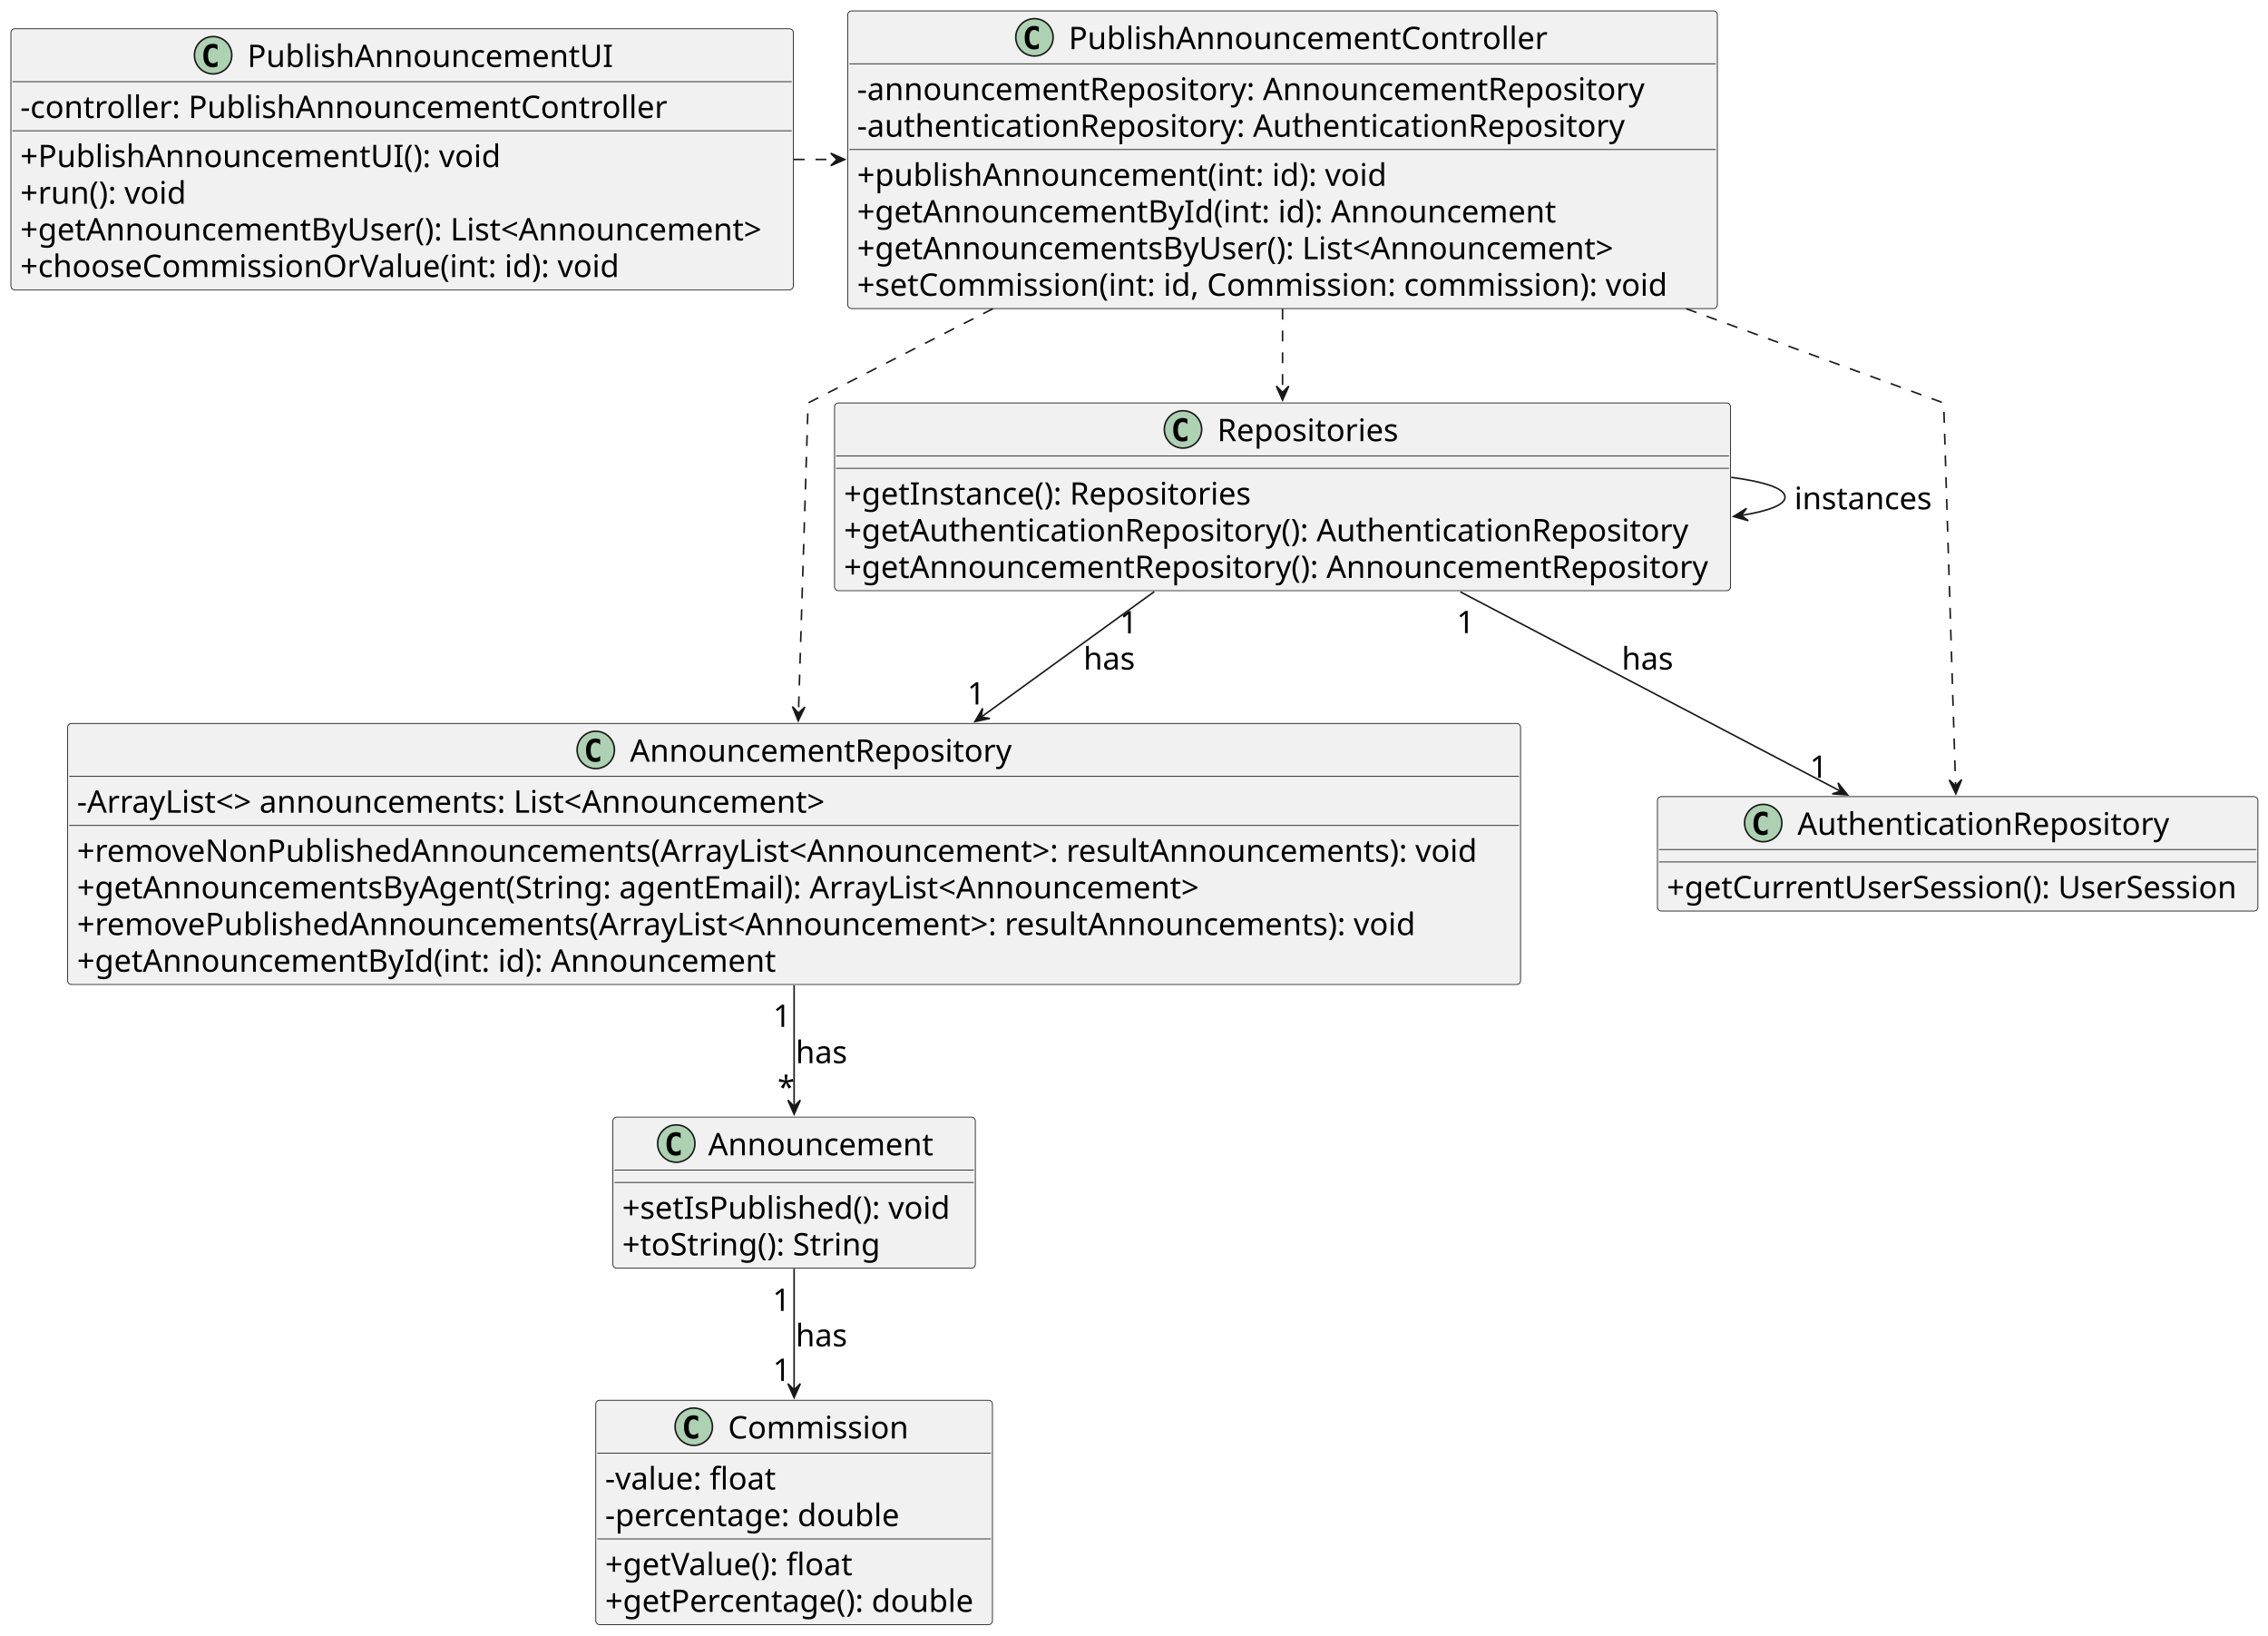
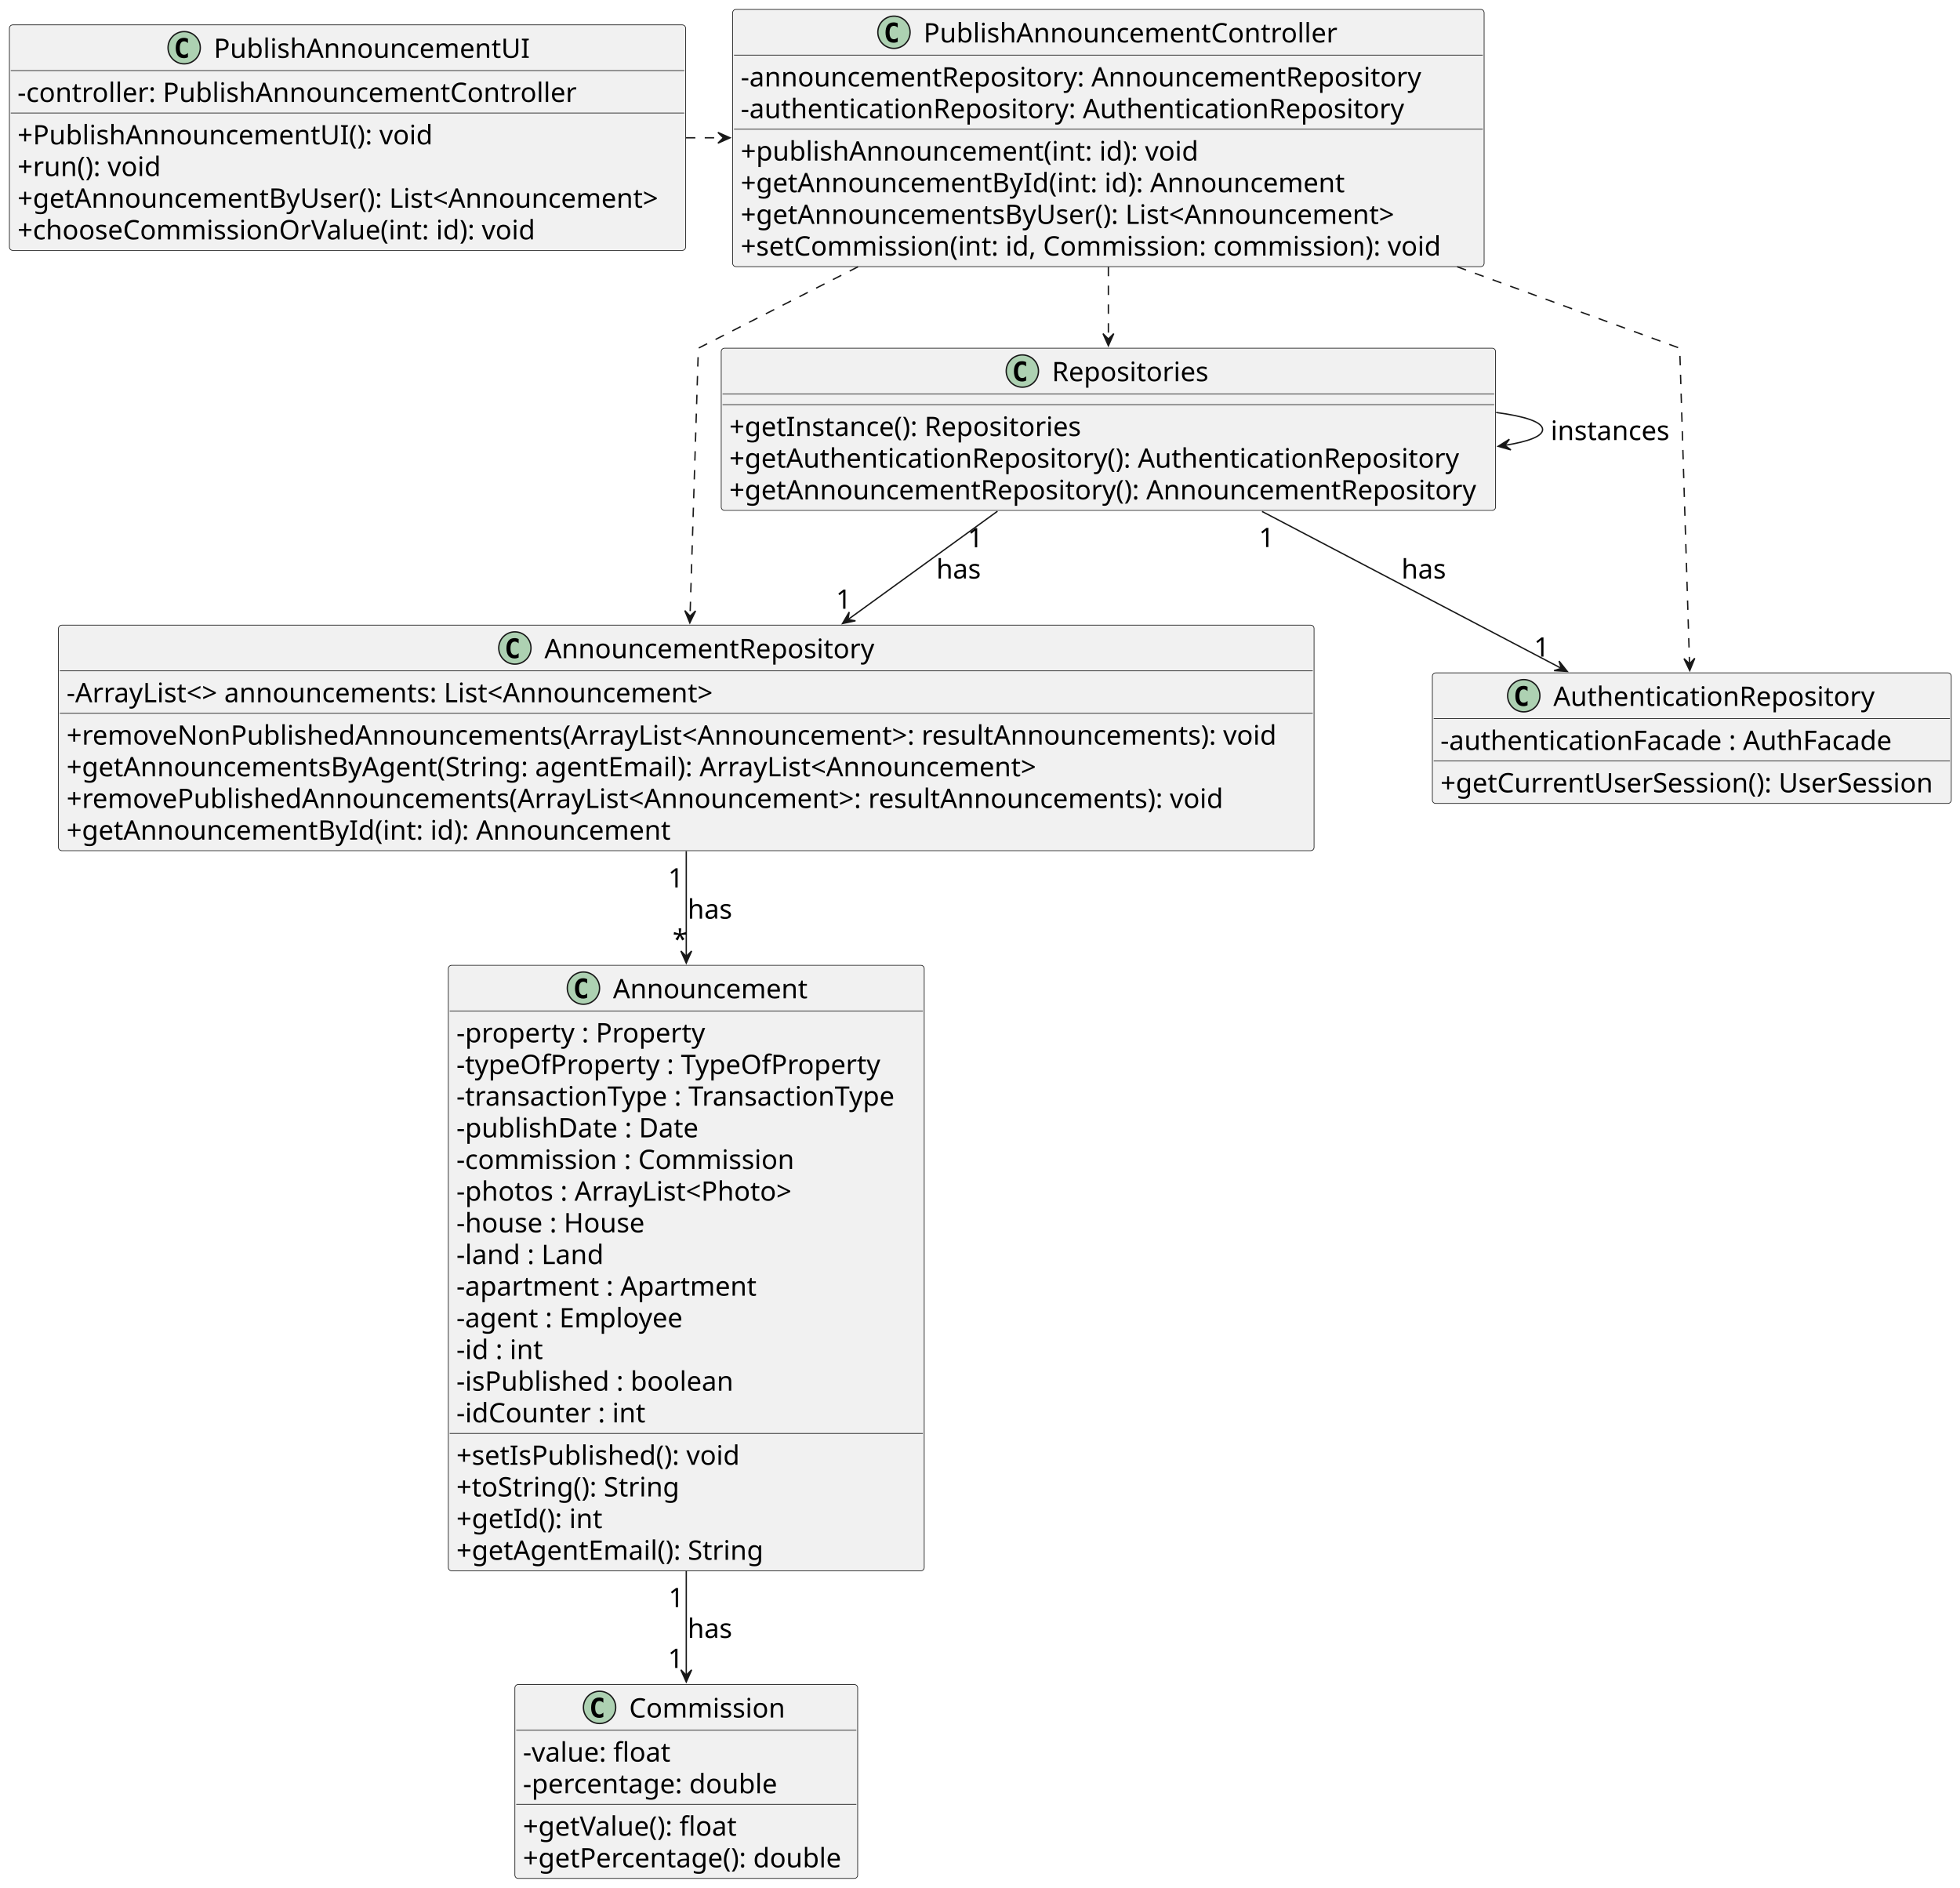
- <svg xmlns="http://www.w3.org/2000/svg" contentStyleType="text/css" height="1051px" preserveAspectRatio="none" style="width:1458px;height:1051px;background:#FFFFFF;" version="1.1" viewBox="0 0 1458 1051" width="1458px" zoomAndPan="magnify">
+ <svg xmlns="http://www.w3.org/2000/svg" contentStyleType="text/css" height="1404px" preserveAspectRatio="none" style="width:1458px;height:1404px;background:#FFFFFF;" version="1.1" viewBox="0 0 1458 1404" width="1458px" zoomAndPan="magnify">
  <defs />
  <g>
    <g id="elem_Announcement">
-       <rect codeLine="11" fill="#F1F1F1" height="97.109" id="Announcement" rx="2.5" ry="2.5" style="stroke:#181818;stroke-width:0.5;" width="233" x="394" y="718" />
-       <ellipse cx="434.75" cy="735" fill="#ADD1B2" rx="12" ry="12" style="stroke:#181818;stroke-width:1.0;" />
-       <path d="M437.557,742.08 Q436.873,742.432 436.121,742.607 Q435.369,742.783 434.539,742.783 Q431.59,742.783 430.037,740.84 Q428.484,738.896 428.484,735.225 Q428.484,731.543 430.037,729.6 Q431.59,727.656 434.539,727.656 Q435.369,727.656 436.131,727.832 Q436.893,728.008 437.557,728.359 L437.557,731.562 Q436.815,730.879 436.116,730.562 Q435.418,730.244 434.676,730.244 Q433.094,730.244 432.288,731.499 Q431.482,732.754 431.482,735.225 Q431.482,737.686 432.288,738.94 Q433.094,740.195 434.676,740.195 Q435.418,740.195 436.116,739.878 Q436.815,739.561 437.557,738.877 Z " fill="#000000" />
-       <text fill="#000000" font-family="sans-serif" font-size="20" lengthAdjust="spacing" textLength="144" x="455.25" y="742.559">Announcement</text>
-       <line style="stroke:#181818;stroke-width:0.5;" x1="395" x2="626" y1="752" y2="752" />
-       <line style="stroke:#181818;stroke-width:0.5;" x1="395" x2="626" y1="760" y2="760" />
-       <text fill="#000000" font-family="sans-serif" font-size="20" lengthAdjust="spacing" textLength="221" x="400" y="783.336">+setIsPublished(): void</text>
-       <text fill="#000000" font-family="sans-serif" font-size="20" lengthAdjust="spacing" textLength="173" x="400" y="806.891">+toString(): String</text>
+       <rect codeLine="11" fill="#F1F1F1" height="450.43" id="Announcement" rx="2.5" ry="2.5" style="stroke:#181818;stroke-width:0.5;" width="354" x="333.5" y="718" />
+       <ellipse cx="434" cy="735" fill="#ADD1B2" rx="12" ry="12" style="stroke:#181818;stroke-width:1.0;" />
+       <path d="M436.807,742.08 Q436.123,742.432 435.371,742.607 Q434.619,742.783 433.789,742.783 Q430.84,742.783 429.287,740.84 Q427.734,738.896 427.734,735.225 Q427.734,731.543 429.287,729.6 Q430.84,727.656 433.789,727.656 Q434.619,727.656 435.381,727.832 Q436.143,728.008 436.807,728.359 L436.807,731.562 Q436.065,730.879 435.366,730.562 Q434.668,730.244 433.926,730.244 Q432.344,730.244 431.538,731.499 Q430.732,732.754 430.732,735.225 Q430.732,737.686 431.538,738.94 Q432.344,740.195 433.926,740.195 Q434.668,740.195 435.366,739.878 Q436.065,739.561 436.807,738.877 Z " fill="#000000" />
+       <text fill="#000000" font-family="sans-serif" font-size="20" lengthAdjust="spacing" textLength="144" x="456" y="742.559">Announcement</text>
+       <line style="stroke:#181818;stroke-width:0.5;" x1="334.5" x2="686.5" y1="752" y2="752" />
+       <text fill="#000000" font-family="sans-serif" font-size="20" lengthAdjust="spacing" textLength="192" x="339.5" y="775.336">-property : Property</text>
+       <text fill="#000000" font-family="sans-serif" font-size="20" lengthAdjust="spacing" textLength="324" x="339.5" y="798.891">-typeOfProperty : TypeOfProperty</text>
+       <text fill="#000000" font-family="sans-serif" font-size="20" lengthAdjust="spacing" textLength="342" x="339.5" y="822.445">-transactionType : TransactionType</text>
+       <text fill="#000000" font-family="sans-serif" font-size="20" lengthAdjust="spacing" textLength="190" x="339.5" y="846">-publishDate : Date</text>
+       <text fill="#000000" font-family="sans-serif" font-size="20" lengthAdjust="spacing" textLength="266" x="339.5" y="869.555">-commission : Commission</text>
+       <text fill="#000000" font-family="sans-serif" font-size="20" lengthAdjust="spacing" textLength="267" x="339.5" y="893.109">-photos : ArrayList&lt;Photo&gt;</text>
+       <text fill="#000000" font-family="sans-serif" font-size="20" lengthAdjust="spacing" textLength="147" x="339.5" y="916.664">-house : House</text>
+       <text fill="#000000" font-family="sans-serif" font-size="20" lengthAdjust="spacing" textLength="119" x="339.5" y="940.219">-land : Land</text>
+       <text fill="#000000" font-family="sans-serif" font-size="20" lengthAdjust="spacing" textLength="231" x="339.5" y="963.773">-apartment : Apartment</text>
+       <text fill="#000000" font-family="sans-serif" font-size="20" lengthAdjust="spacing" textLength="176" x="339.5" y="987.328">-agent : Employee</text>
+       <text fill="#000000" font-family="sans-serif" font-size="20" lengthAdjust="spacing" textLength="74" x="339.5" y="1010.883">-id : int</text>
+       <text fill="#000000" font-family="sans-serif" font-size="20" lengthAdjust="spacing" textLength="217" x="339.5" y="1034.438">-isPublished : boolean</text>
+       <text fill="#000000" font-family="sans-serif" font-size="20" lengthAdjust="spacing" textLength="150" x="339.5" y="1057.992">-idCounter : int</text>
+       <line style="stroke:#181818;stroke-width:0.5;" x1="334.5" x2="686.5" y1="1066.211" y2="1066.211" />
+       <text fill="#000000" font-family="sans-serif" font-size="20" lengthAdjust="spacing" textLength="221" x="339.5" y="1089.547">+setIsPublished(): void</text>
+       <text fill="#000000" font-family="sans-serif" font-size="20" lengthAdjust="spacing" textLength="173" x="339.5" y="1113.102">+toString(): String</text>
+       <text fill="#000000" font-family="sans-serif" font-size="20" lengthAdjust="spacing" textLength="116" x="339.5" y="1136.656">+getId(): int</text>
+       <text fill="#000000" font-family="sans-serif" font-size="20" lengthAdjust="spacing" textLength="237" x="339.5" y="1160.211">+getAgentEmail(): String</text>
    </g>
    <g id="elem_Commission">
-       <rect codeLine="16" fill="#F1F1F1" height="144.219" id="Commission" rx="2.5" ry="2.5" style="stroke:#181818;stroke-width:0.5;" width="255" x="383" y="900" />
-       <ellipse cx="446" cy="917" fill="#ADD1B2" rx="12" ry="12" style="stroke:#181818;stroke-width:1.0;" />
-       <path d="M448.807,924.08 Q448.123,924.432 447.371,924.607 Q446.619,924.783 445.789,924.783 Q442.84,924.783 441.287,922.84 Q439.734,920.896 439.734,917.225 Q439.734,913.543 441.287,911.6 Q442.84,909.656 445.789,909.656 Q446.619,909.656 447.381,909.832 Q448.143,910.008 448.807,910.359 L448.807,913.562 Q448.065,912.879 447.366,912.562 Q446.668,912.244 445.926,912.244 Q444.344,912.244 443.538,913.499 Q442.732,914.754 442.732,917.225 Q442.732,919.686 443.538,920.94 Q444.344,922.195 445.926,922.195 Q446.668,922.195 447.366,921.878 Q448.065,921.561 448.807,920.877 Z " fill="#000000" />
-       <text fill="#000000" font-family="sans-serif" font-size="20" lengthAdjust="spacing" textLength="120" x="468" y="924.559">Commission</text>
-       <line style="stroke:#181818;stroke-width:0.5;" x1="384" x2="637" y1="934" y2="934" />
-       <text fill="#000000" font-family="sans-serif" font-size="20" lengthAdjust="spacing" textLength="117" x="389" y="957.336">-value: float</text>
-       <text fill="#000000" font-family="sans-serif" font-size="20" lengthAdjust="spacing" textLength="197" x="389" y="980.891">-percentage: double</text>
-       <line style="stroke:#181818;stroke-width:0.5;" x1="384" x2="637" y1="989.109" y2="989.109" />
-       <text fill="#000000" font-family="sans-serif" font-size="20" lengthAdjust="spacing" textLength="168" x="389" y="1012.445">+getValue(): float</text>
-       <text fill="#000000" font-family="sans-serif" font-size="20" lengthAdjust="spacing" textLength="243" x="389" y="1036">+getPercentage(): double</text>
+       <rect codeLine="31" fill="#F1F1F1" height="144.219" id="Commission" rx="2.5" ry="2.5" style="stroke:#181818;stroke-width:0.5;" width="255" x="383" y="1253" />
+       <ellipse cx="446" cy="1270" fill="#ADD1B2" rx="12" ry="12" style="stroke:#181818;stroke-width:1.0;" />
+       <path d="M448.807,1277.08 Q448.123,1277.432 447.371,1277.607 Q446.619,1277.783 445.789,1277.783 Q442.84,1277.783 441.287,1275.84 Q439.734,1273.897 439.734,1270.225 Q439.734,1266.543 441.287,1264.6 Q442.84,1262.656 445.789,1262.656 Q446.619,1262.656 447.381,1262.832 Q448.143,1263.008 448.807,1263.359 L448.807,1266.562 Q448.065,1265.879 447.366,1265.562 Q446.668,1265.244 445.926,1265.244 Q444.344,1265.244 443.538,1266.499 Q442.732,1267.754 442.732,1270.225 Q442.732,1272.686 443.538,1273.94 Q444.344,1275.195 445.926,1275.195 Q446.668,1275.195 447.366,1274.878 Q448.065,1274.561 448.807,1273.877 Z " fill="#000000" />
+       <text fill="#000000" font-family="sans-serif" font-size="20" lengthAdjust="spacing" textLength="120" x="468" y="1277.559">Commission</text>
+       <line style="stroke:#181818;stroke-width:0.5;" x1="384" x2="637" y1="1287" y2="1287" />
+       <text fill="#000000" font-family="sans-serif" font-size="20" lengthAdjust="spacing" textLength="117" x="389" y="1310.336">-value: float</text>
+       <text fill="#000000" font-family="sans-serif" font-size="20" lengthAdjust="spacing" textLength="197" x="389" y="1333.891">-percentage: double</text>
+       <line style="stroke:#181818;stroke-width:0.5;" x1="384" x2="637" y1="1342.109" y2="1342.109" />
+       <text fill="#000000" font-family="sans-serif" font-size="20" lengthAdjust="spacing" textLength="168" x="389" y="1365.445">+getValue(): float</text>
+       <text fill="#000000" font-family="sans-serif" font-size="20" lengthAdjust="spacing" textLength="243" x="389" y="1389">+getPercentage(): double</text>
    </g>
    <g id="elem_AnnouncementRepository">
-       <rect codeLine="24" fill="#F1F1F1" height="167.773" id="AnnouncementRepository" rx="2.5" ry="2.5" style="stroke:#181818;stroke-width:0.5;" width="934" x="43.5" y="465" />
+       <rect codeLine="39" fill="#F1F1F1" height="167.773" id="AnnouncementRepository" rx="2.5" ry="2.5" style="stroke:#181818;stroke-width:0.5;" width="934" x="43.5" y="465" />
      <ellipse cx="383" cy="482" fill="#ADD1B2" rx="12" ry="12" style="stroke:#181818;stroke-width:1.0;" />
      <path d="M385.807,489.08 Q385.123,489.432 384.371,489.607 Q383.619,489.783 382.789,489.783 Q379.84,489.783 378.287,487.84 Q376.734,485.897 376.734,482.225 Q376.734,478.543 378.287,476.6 Q379.84,474.656 382.789,474.656 Q383.619,474.656 384.381,474.832 Q385.143,475.008 385.807,475.359 L385.807,478.562 Q385.065,477.879 384.366,477.562 Q383.668,477.244 382.926,477.244 Q381.344,477.244 380.538,478.499 Q379.732,479.754 379.732,482.225 Q379.732,484.685 380.538,485.94 Q381.344,487.195 382.926,487.195 Q383.668,487.195 384.366,486.878 Q385.065,486.56 385.807,485.877 Z " fill="#000000" />
      <text fill="#000000" font-family="sans-serif" font-size="20" lengthAdjust="spacing" textLength="246" x="405" y="489.559">AnnouncementRepository</text>
      <line style="stroke:#181818;stroke-width:0.5;" x1="44.5" x2="976.5" y1="499" y2="499" />
      <text fill="#000000" font-family="sans-serif" font-size="20" lengthAdjust="spacing" textLength="508" x="49.5" y="522.336">-ArrayList&lt;&gt; announcements: List&lt;Announcement&gt;</text>
      <line style="stroke:#181818;stroke-width:0.5;" x1="44.5" x2="976.5" y1="530.555" y2="530.555" />
      <text fill="#000000" font-family="sans-serif" font-size="20" lengthAdjust="spacing" textLength="922" x="49.5" y="553.891">+removeNonPublishedAnnouncements(ArrayList&lt;Announcement&gt;: resultAnnouncements): void</text>
      <text fill="#000000" font-family="sans-serif" font-size="20" lengthAdjust="spacing" textLength="739" x="49.5" y="577.445">+getAnnouncementsByAgent(String: agentEmail): ArrayList&lt;Announcement&gt;</text>
      <text fill="#000000" font-family="sans-serif" font-size="20" lengthAdjust="spacing" textLength="883" x="49.5" y="601">+removePublishedAnnouncements(ArrayList&lt;Announcement&gt;: resultAnnouncements): void</text>
      <text fill="#000000" font-family="sans-serif" font-size="20" lengthAdjust="spacing" textLength="457" x="49.5" y="624.555">+getAnnouncementById(int: id): Announcement</text>
    </g>
    <g id="elem_AuthenticationRepository">
-       <rect codeLine="34" fill="#F1F1F1" height="73.555" id="AuthenticationRepository" rx="2.5" ry="2.5" style="stroke:#181818;stroke-width:0.5;" width="386" x="1065.5" y="512" />
-       <ellipse cx="1133.5" cy="529" fill="#ADD1B2" rx="12" ry="12" style="stroke:#181818;stroke-width:1.0;" />
-       <path d="M1136.307,536.08 Q1135.623,536.432 1134.871,536.607 Q1134.119,536.783 1133.289,536.783 Q1130.34,536.783 1128.787,534.84 Q1127.234,532.896 1127.234,529.225 Q1127.234,525.543 1128.787,523.6 Q1130.34,521.656 1133.289,521.656 Q1134.119,521.656 1134.881,521.832 Q1135.643,522.008 1136.307,522.359 L1136.307,525.562 Q1135.564,524.879 1134.866,524.562 Q1134.168,524.244 1133.426,524.244 Q1131.844,524.244 1131.038,525.499 Q1130.232,526.754 1130.232,529.225 Q1130.232,531.686 1131.038,532.94 Q1131.844,534.195 1133.426,534.195 Q1134.168,534.195 1134.866,533.878 Q1135.564,533.561 1136.307,532.877 Z " fill="#000000" />
-       <text fill="#000000" font-family="sans-serif" font-size="20" lengthAdjust="spacing" textLength="241" x="1155.5" y="536.559">AuthenticationRepository</text>
-       <line style="stroke:#181818;stroke-width:0.5;" x1="1066.5" x2="1450.5" y1="546" y2="546" />
-       <line style="stroke:#181818;stroke-width:0.5;" x1="1066.5" x2="1450.5" y1="554" y2="554" />
-       <text fill="#000000" font-family="sans-serif" font-size="20" lengthAdjust="spacing" textLength="374" x="1071.5" y="577.336">+getCurrentUserSession(): UserSession</text>
+       <rect codeLine="49" fill="#F1F1F1" height="97.109" id="AuthenticationRepository" rx="2.5" ry="2.5" style="stroke:#181818;stroke-width:0.5;" width="386" x="1065.5" y="500.5" />
+       <ellipse cx="1133.5" cy="517.5" fill="#ADD1B2" rx="12" ry="12" style="stroke:#181818;stroke-width:1.0;" />
+       <path d="M1136.307,524.58 Q1135.623,524.932 1134.871,525.107 Q1134.119,525.283 1133.289,525.283 Q1130.34,525.283 1128.787,523.34 Q1127.234,521.396 1127.234,517.725 Q1127.234,514.043 1128.787,512.1 Q1130.34,510.156 1133.289,510.156 Q1134.119,510.156 1134.881,510.332 Q1135.643,510.508 1136.307,510.859 L1136.307,514.062 Q1135.564,513.379 1134.866,513.062 Q1134.168,512.744 1133.426,512.744 Q1131.844,512.744 1131.038,513.999 Q1130.232,515.254 1130.232,517.725 Q1130.232,520.186 1131.038,521.44 Q1131.844,522.695 1133.426,522.695 Q1134.168,522.695 1134.866,522.378 Q1135.564,522.061 1136.307,521.377 Z " fill="#000000" />
+       <text fill="#000000" font-family="sans-serif" font-size="20" lengthAdjust="spacing" textLength="241" x="1155.5" y="525.059">AuthenticationRepository</text>
+       <line style="stroke:#181818;stroke-width:0.5;" x1="1066.5" x2="1450.5" y1="534.5" y2="534.5" />
+       <text fill="#000000" font-family="sans-serif" font-size="20" lengthAdjust="spacing" textLength="345" x="1071.5" y="557.836">-authenticationFacade : AuthFacade</text>
+       <line style="stroke:#181818;stroke-width:0.5;" x1="1066.5" x2="1450.5" y1="566.055" y2="566.055" />
+       <text fill="#000000" font-family="sans-serif" font-size="20" lengthAdjust="spacing" textLength="374" x="1071.5" y="589.391">+getCurrentUserSession(): UserSession</text>
    </g>
    <g id="elem_Repositories">
-       <rect codeLine="40" fill="#F1F1F1" height="120.664" id="Repositories" rx="2.5" ry="2.5" style="stroke:#181818;stroke-width:0.5;" width="576" x="536.5" y="259" />
+       <rect codeLine="56" fill="#F1F1F1" height="120.664" id="Repositories" rx="2.5" ry="2.5" style="stroke:#181818;stroke-width:0.5;" width="576" x="536.5" y="259" />
      <ellipse cx="760.5" cy="276" fill="#ADD1B2" rx="12" ry="12" style="stroke:#181818;stroke-width:1.0;" />
      <path d="M763.307,283.08 Q762.623,283.432 761.871,283.607 Q761.119,283.783 760.289,283.783 Q757.34,283.783 755.787,281.84 Q754.234,279.897 754.234,276.225 Q754.234,272.543 755.787,270.6 Q757.34,268.656 760.289,268.656 Q761.119,268.656 761.881,268.832 Q762.643,269.008 763.307,269.359 L763.307,272.562 Q762.564,271.879 761.866,271.562 Q761.168,271.244 760.426,271.244 Q758.844,271.244 758.038,272.499 Q757.232,273.754 757.232,276.225 Q757.232,278.685 758.038,279.94 Q758.844,281.195 760.426,281.195 Q761.168,281.195 761.866,280.878 Q762.564,280.56 763.307,279.877 Z " fill="#000000" />
      <text fill="#000000" font-family="sans-serif" font-size="20" lengthAdjust="spacing" textLength="119" x="782.5" y="283.559">Repositories</text>
      <line style="stroke:#181818;stroke-width:0.5;" x1="537.5" x2="1111.5" y1="293" y2="293" />
      <line style="stroke:#181818;stroke-width:0.5;" x1="537.5" x2="1111.5" y1="301" y2="301" />
      <text fill="#000000" font-family="sans-serif" font-size="20" lengthAdjust="spacing" textLength="270" x="542.5" y="324.336">+getInstance(): Repositories</text>
      <text fill="#000000" font-family="sans-serif" font-size="20" lengthAdjust="spacing" textLength="554" x="542.5" y="347.891">+getAuthenticationRepository(): AuthenticationRepository</text>
      <text fill="#000000" font-family="sans-serif" font-size="20" lengthAdjust="spacing" textLength="564" x="542.5" y="371.445">+getAnnouncementRepository(): AnnouncementRepository</text>
    </g>
    <g id="elem_PublishAnnouncementController">
-       <rect codeLine="48" fill="#F1F1F1" height="191.328" id="PublishAnnouncementController" rx="2.5" ry="2.5" style="stroke:#181818;stroke-width:0.5;" width="559" x="545" y="7" />
+       <rect codeLine="64" fill="#F1F1F1" height="191.328" id="PublishAnnouncementController" rx="2.5" ry="2.5" style="stroke:#181818;stroke-width:0.5;" width="559" x="545" y="7" />
      <ellipse cx="665" cy="24" fill="#ADD1B2" rx="12" ry="12" style="stroke:#181818;stroke-width:1.0;" />
      <path d="M667.807,31.08 Q667.123,31.432 666.371,31.607 Q665.619,31.783 664.789,31.783 Q661.84,31.783 660.287,29.84 Q658.734,27.896 658.734,24.225 Q658.734,20.543 660.287,18.6 Q661.84,16.656 664.789,16.656 Q665.619,16.656 666.381,16.832 Q667.143,17.008 667.807,17.359 L667.807,20.562 Q667.064,19.879 666.366,19.561 Q665.668,19.244 664.926,19.244 Q663.344,19.244 662.538,20.499 Q661.732,21.754 661.732,24.225 Q661.732,26.686 662.538,27.94 Q663.344,29.195 664.926,29.195 Q665.668,29.195 666.366,28.878 Q667.064,28.561 667.807,27.877 Z " fill="#000000" />
      <text fill="#000000" font-family="sans-serif" font-size="20" lengthAdjust="spacing" textLength="310" x="687" y="31.559">PublishAnnouncementController</text>
      <line style="stroke:#181818;stroke-width:0.5;" x1="546" x2="1103" y1="41" y2="41" />
      <text fill="#000000" font-family="sans-serif" font-size="20" lengthAdjust="spacing" textLength="513" x="551" y="64.336">-announcementRepository: AnnouncementRepository</text>
      <text fill="#000000" font-family="sans-serif" font-size="20" lengthAdjust="spacing" textLength="503" x="551" y="87.891">-authenticationRepository: AuthenticationRepository</text>
      <line style="stroke:#181818;stroke-width:0.5;" x1="546" x2="1103" y1="96.109" y2="96.109" />
      <text fill="#000000" font-family="sans-serif" font-size="20" lengthAdjust="spacing" textLength="355" x="551" y="119.445">+publishAnnouncement(int: id): void</text>
      <text fill="#000000" font-family="sans-serif" font-size="20" lengthAdjust="spacing" textLength="457" x="551" y="143">+getAnnouncementById(int: id): Announcement</text>
      <text fill="#000000" font-family="sans-serif" font-size="20" lengthAdjust="spacing" textLength="501" x="551" y="166.555">+getAnnouncementsByUser(): List&lt;Announcement&gt;</text>
      <text fill="#000000" font-family="sans-serif" font-size="20" lengthAdjust="spacing" textLength="547" x="551" y="190.109">+setCommission(int: id, Commission: commission): void</text>
    </g>
    <g id="elem_PublishAnnouncementUI">
-       <rect codeLine="59" fill="#F1F1F1" height="167.773" id="PublishAnnouncementUI" rx="2.5" ry="2.5" style="stroke:#181818;stroke-width:0.5;" width="503" x="7" y="18.5" />
+       <rect codeLine="75" fill="#F1F1F1" height="167.773" id="PublishAnnouncementUI" rx="2.5" ry="2.5" style="stroke:#181818;stroke-width:0.5;" width="503" x="7" y="18.5" />
      <ellipse cx="137" cy="35.5" fill="#ADD1B2" rx="12" ry="12" style="stroke:#181818;stroke-width:1.0;" />
      <path d="M139.807,42.58 Q139.123,42.932 138.371,43.107 Q137.619,43.283 136.789,43.283 Q133.84,43.283 132.287,41.34 Q130.734,39.397 130.734,35.725 Q130.734,32.043 132.287,30.1 Q133.84,28.156 136.789,28.156 Q137.619,28.156 138.381,28.332 Q139.143,28.508 139.807,28.859 L139.807,32.062 Q139.065,31.379 138.366,31.061 Q137.668,30.744 136.926,30.744 Q135.344,30.744 134.538,31.999 Q133.732,33.254 133.732,35.725 Q133.732,38.185 134.538,39.44 Q135.344,40.695 136.926,40.695 Q137.668,40.695 138.366,40.378 Q139.065,40.06 139.807,39.377 Z " fill="#000000" />
      <text fill="#000000" font-family="sans-serif" font-size="20" lengthAdjust="spacing" textLength="234" x="159" y="43.059">PublishAnnouncementUI</text>
      <line style="stroke:#181818;stroke-width:0.5;" x1="8" x2="509" y1="52.5" y2="52.5" />
      <text fill="#000000" font-family="sans-serif" font-size="20" lengthAdjust="spacing" textLength="426" x="13" y="75.836">-controller: PublishAnnouncementController</text>
      <line style="stroke:#181818;stroke-width:0.5;" x1="8" x2="509" y1="84.055" y2="84.055" />
      <text fill="#000000" font-family="sans-serif" font-size="20" lengthAdjust="spacing" textLength="317" x="13" y="107.391">+PublishAnnouncementUI(): void</text>
      <text fill="#000000" font-family="sans-serif" font-size="20" lengthAdjust="spacing" textLength="115" x="13" y="130.945">+run(): void</text>
      <text fill="#000000" font-family="sans-serif" font-size="20" lengthAdjust="spacing" textLength="491" x="13" y="154.5">+getAnnouncementByUser(): List&lt;Announcement&gt;</text>
      <text fill="#000000" font-family="sans-serif" font-size="20" lengthAdjust="spacing" textLength="403" x="13" y="178.055">+chooseCommissionOrValue(int: id): void</text>
    </g>
    <g id="link_Repositories_Repositories">
-       <path codeLine="67" d="M1112.94,306.8 C1134.36,309.65 1147.5,313.88 1147.5,319.5 C1147.5,324.55 1136.89,328.48 1119.2,331.29 " fill="none" id="Repositories-to-Repositories" style="stroke:#181818;stroke-width:1.0;" />
+       <path codeLine="83" d="M1112.94,306.8 C1134.36,309.65 1147.5,313.88 1147.5,319.5 C1147.5,324.55 1136.89,328.48 1119.2,331.29 " fill="none" id="Repositories-to-Repositories" style="stroke:#181818;stroke-width:1.0;" />
      <polygon fill="#181818" points="1114.44,331.98,1123.92,334.652,1119.389,331.265,1122.775,326.734,1114.44,331.98" style="stroke:#181818;stroke-width:1.0;" />
      <text fill="#000000" font-family="sans-serif" font-size="20" lengthAdjust="spacing" textLength="89" x="1153.5" y="327.336">instances</text>
    </g>
    <g id="link_PublishAnnouncementUI_PublishAnnouncementController">
-       <path codeLine="68" d="M510.25,102.5 C519.3,102.5 528.79,102.5 538.31,102.5 " fill="none" id="PublishAnnouncementUI-to-PublishAnnouncementController" style="stroke:#181818;stroke-width:1.0;stroke-dasharray:7.0,7.0;" />
+       <path codeLine="84" d="M510.25,102.5 C519.3,102.5 528.79,102.5 538.31,102.5 " fill="none" id="PublishAnnouncementUI-to-PublishAnnouncementController" style="stroke:#181818;stroke-width:1.0;stroke-dasharray:7.0,7.0;" />
      <polygon fill="#181818" points="543.06,102.5,534.06,98.5,538.06,102.5,534.06,106.5,543.06,102.5" style="stroke:#181818;stroke-width:1.0;" />
    </g>
    <g id="link_PublishAnnouncementController_Repositories">
-       <path codeLine="69" d="M824.5,198.43 C824.5,216.66 824.5,235.39 824.5,252.46 " fill="none" id="PublishAnnouncementController-to-Repositories" style="stroke:#181818;stroke-width:1.0;stroke-dasharray:7.0,7.0;" />
+       <path codeLine="85" d="M824.5,198.43 C824.5,216.66 824.5,235.39 824.5,252.46 " fill="none" id="PublishAnnouncementController-to-Repositories" style="stroke:#181818;stroke-width:1.0;stroke-dasharray:7.0,7.0;" />
      <polygon fill="#181818" points="824.5,257.16,828.5,248.16,824.5,252.16,820.5,248.16,824.5,257.16" style="stroke:#181818;stroke-width:1.0;" />
    </g>
    <g id="link_Repositories_AuthenticationRepository">
-       <path codeLine="70" d="M938.81,380.42 C1016.12,420.95 1116.04,473.32 1183.43,508.65 " fill="none" id="Repositories-to-AuthenticationRepository" style="stroke:#181818;stroke-width:1.0;" />
-       <polygon fill="#181818" points="1187.69,510.88,1181.586,503.151,1183.264,508.553,1177.862,510.232,1187.69,510.88" style="stroke:#181818;stroke-width:1.0;" />
+       <path codeLine="86" d="M938.81,380.42 C1008.19,416.79 1095.76,462.69 1161.7,497.26 " fill="none" id="Repositories-to-AuthenticationRepository" style="stroke:#181818;stroke-width:1.0;" />
+       <polygon fill="#181818" points="1165.87,499.44,1159.746,491.726,1161.439,497.124,1156.041,498.817,1165.87,499.44" style="stroke:#181818;stroke-width:1.0;" />
      <text fill="#000000" font-family="sans-serif" font-size="20" lengthAdjust="spacing" textLength="33" x="1042.5" y="430.336">has</text>
      <text fill="#000000" font-family="sans-serif" font-size="20" lengthAdjust="spacing" textLength="13" x="936.423" y="406.929">1</text>
-       <text fill="#000000" font-family="sans-serif" font-size="20" lengthAdjust="spacing" textLength="13" x="1163.447" y="499.908">1</text>
+       <text fill="#000000" font-family="sans-serif" font-size="20" lengthAdjust="spacing" textLength="13" x="1141.07" y="488.395">1</text>
    </g>
    <g id="link_Repositories_AnnouncementRepository">
-       <path codeLine="71" d="M742,380.27 C707.92,404.97 667.73,434.08 630.5,461.06 " fill="none" id="Repositories-to-AnnouncementRepository" style="stroke:#181818;stroke-width:1.0;" />
+       <path codeLine="87" d="M742,380.27 C707.92,404.97 667.73,434.08 630.5,461.06 " fill="none" id="Repositories-to-AnnouncementRepository" style="stroke:#181818;stroke-width:1.0;" />
      <polygon fill="#181818" points="626.73,463.79,636.369,461.766,630.784,460.864,631.686,455.279,626.73,463.79" style="stroke:#181818;stroke-width:1.0;" />
      <text fill="#000000" font-family="sans-serif" font-size="20" lengthAdjust="spacing" textLength="33" x="696.5" y="430.336">has</text>
      <text fill="#000000" font-family="sans-serif" font-size="20" lengthAdjust="spacing" textLength="13" x="719.822" y="407.105">1</text>
      <text fill="#000000" font-family="sans-serif" font-size="20" lengthAdjust="spacing" textLength="13" x="621.824" y="452.815">1</text>
    </g>
    <g id="link_PublishAnnouncementController_AnnouncementRepository">
-       <path codeLine="72" d="M638.29,198.43 C574.79,230.81 519.5,259 519.5,259 C519.5,259 515.93,373.61 513.29,458.48 " fill="none" id="PublishAnnouncementController-to-AnnouncementRepository" style="stroke:#181818;stroke-width:1.0;stroke-dasharray:7.0,7.0;" />
+       <path codeLine="88" d="M638.29,198.43 C574.79,230.81 519.5,259 519.5,259 C519.5,259 515.93,373.61 513.29,458.48 " fill="none" id="PublishAnnouncementController-to-AnnouncementRepository" style="stroke:#181818;stroke-width:1.0;stroke-dasharray:7.0,7.0;" />
      <polygon fill="#181818" points="513.14,463.28,517.421,454.41,513.297,458.283,509.425,454.159,513.14,463.28" style="stroke:#181818;stroke-width:1.0;" />
    </g>
    <g id="link_PublishAnnouncementController_AuthenticationRepository">
-       <path codeLine="73" d="M1083.97,198.43 C1172.45,230.81 1249.5,259 1249.5,259 C1249.5,259 1254.68,425.29 1257.18,505.59 " fill="none" id="PublishAnnouncementController-to-AuthenticationRepository" style="stroke:#181818;stroke-width:1.0;stroke-dasharray:7.0,7.0;" />
-       <polygon fill="#181818" points="1257.32,510.18,1261.061,501.069,1257.177,505.182,1253.065,501.298,1257.32,510.18" style="stroke:#181818;stroke-width:1.0;" />
+       <path codeLine="89" d="M1083.97,198.43 C1172.45,230.81 1249.5,259 1249.5,259 C1249.5,259 1254.21,410.21 1256.81,493.88 " fill="none" id="PublishAnnouncementController-to-AuthenticationRepository" style="stroke:#181818;stroke-width:1.0;stroke-dasharray:7.0,7.0;" />
+       <polygon fill="#181818" points="1256.97,498.76,1260.685,489.639,1256.813,493.762,1252.689,489.89,1256.97,498.76" style="stroke:#181818;stroke-width:1.0;" />
    </g>
    <g id="link_AnnouncementRepository_Announcement">
-       <path codeLine="74" d="M510.5,633.32 C510.5,659.52 510.5,687.76 510.5,711.38 " fill="none" id="AnnouncementRepository-to-Announcement" style="stroke:#181818;stroke-width:1.0;" />
-       <polygon fill="#181818" points="510.5,716.08,514.5,707.08,510.5,711.08,506.5,707.08,510.5,716.08" style="stroke:#181818;stroke-width:1.0;" />
+       <path codeLine="90" d="M510.5,633.13 C510.5,656.74 510.5,683.67 510.5,711.55 " fill="none" id="AnnouncementRepository-to-Announcement" style="stroke:#181818;stroke-width:1.0;" />
+       <polygon fill="#181818" points="510.5,716.38,514.5,707.38,510.5,711.38,506.5,707.38,510.5,716.38" style="stroke:#181818;stroke-width:1.0;" />
      <text fill="#000000" font-family="sans-serif" font-size="20" lengthAdjust="spacing" textLength="33" x="511.5" y="683.336">has</text>
-       <text fill="#000000" font-family="sans-serif" font-size="20" lengthAdjust="spacing" textLength="13" x="497.002" y="660.022">1</text>
-       <text fill="#000000" font-family="sans-serif" font-size="20" lengthAdjust="spacing" textLength="10" x="499.828" y="705.85">*</text>
+       <text fill="#000000" font-family="sans-serif" font-size="20" lengthAdjust="spacing" textLength="13" x="496.982" y="660.118">1</text>
+       <text fill="#000000" font-family="sans-serif" font-size="20" lengthAdjust="spacing" textLength="10" x="500.32" y="705.735">*</text>
    </g>
    <g id="link_Announcement_Commission">
-       <path codeLine="75" d="M510.5,815.47 C510.5,838.75 510.5,867.3 510.5,893.56 " fill="none" id="Announcement-to-Commission" style="stroke:#181818;stroke-width:1.0;" />
-       <polygon fill="#181818" points="510.5,898.31,514.5,889.31,510.5,893.31,506.5,889.31,510.5,898.31" style="stroke:#181818;stroke-width:1.0;" />
-       <text fill="#000000" font-family="sans-serif" font-size="20" lengthAdjust="spacing" textLength="33" x="511.5" y="865.336">has</text>
-       <text fill="#000000" font-family="sans-serif" font-size="20" lengthAdjust="spacing" textLength="13" x="496.667" y="842.582">1</text>
-       <text fill="#000000" font-family="sans-serif" font-size="20" lengthAdjust="spacing" textLength="13" x="496.83" y="887.544">1</text>
+       <path codeLine="91" d="M510.5,1168.34 C510.5,1196.1 510.5,1222.85 510.5,1246.11 " fill="none" id="Announcement-to-Commission" style="stroke:#181818;stroke-width:1.0;" />
+       <polygon fill="#181818" points="510.5,1251.06,514.5,1242.06,510.5,1246.06,506.5,1242.06,510.5,1251.06" style="stroke:#181818;stroke-width:1.0;" />
+       <text fill="#000000" font-family="sans-serif" font-size="20" lengthAdjust="spacing" textLength="33" x="511.5" y="1218.336">has</text>
+       <text fill="#000000" font-family="sans-serif" font-size="20" lengthAdjust="spacing" textLength="13" x="497.287" y="1195.449">1</text>
+       <text fill="#000000" font-family="sans-serif" font-size="20" lengthAdjust="spacing" textLength="13" x="496.86" y="1240.672">1</text>
    </g>
  </g>
</svg>
